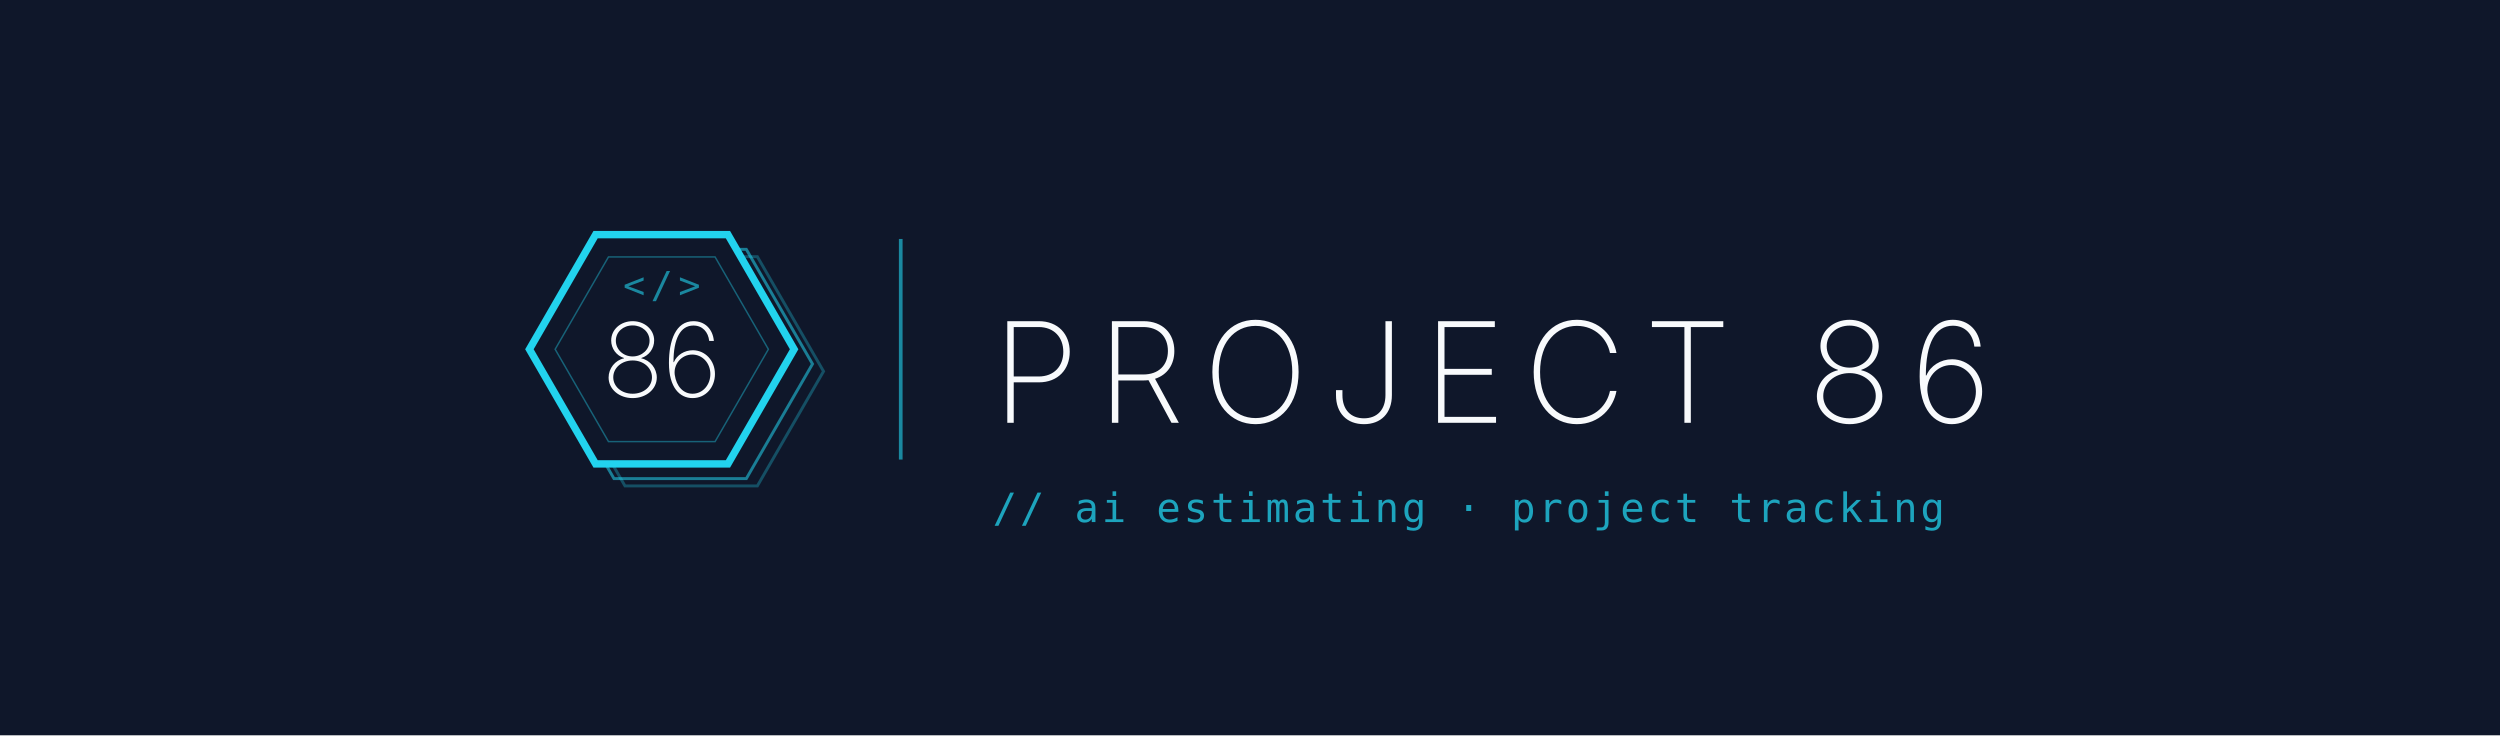
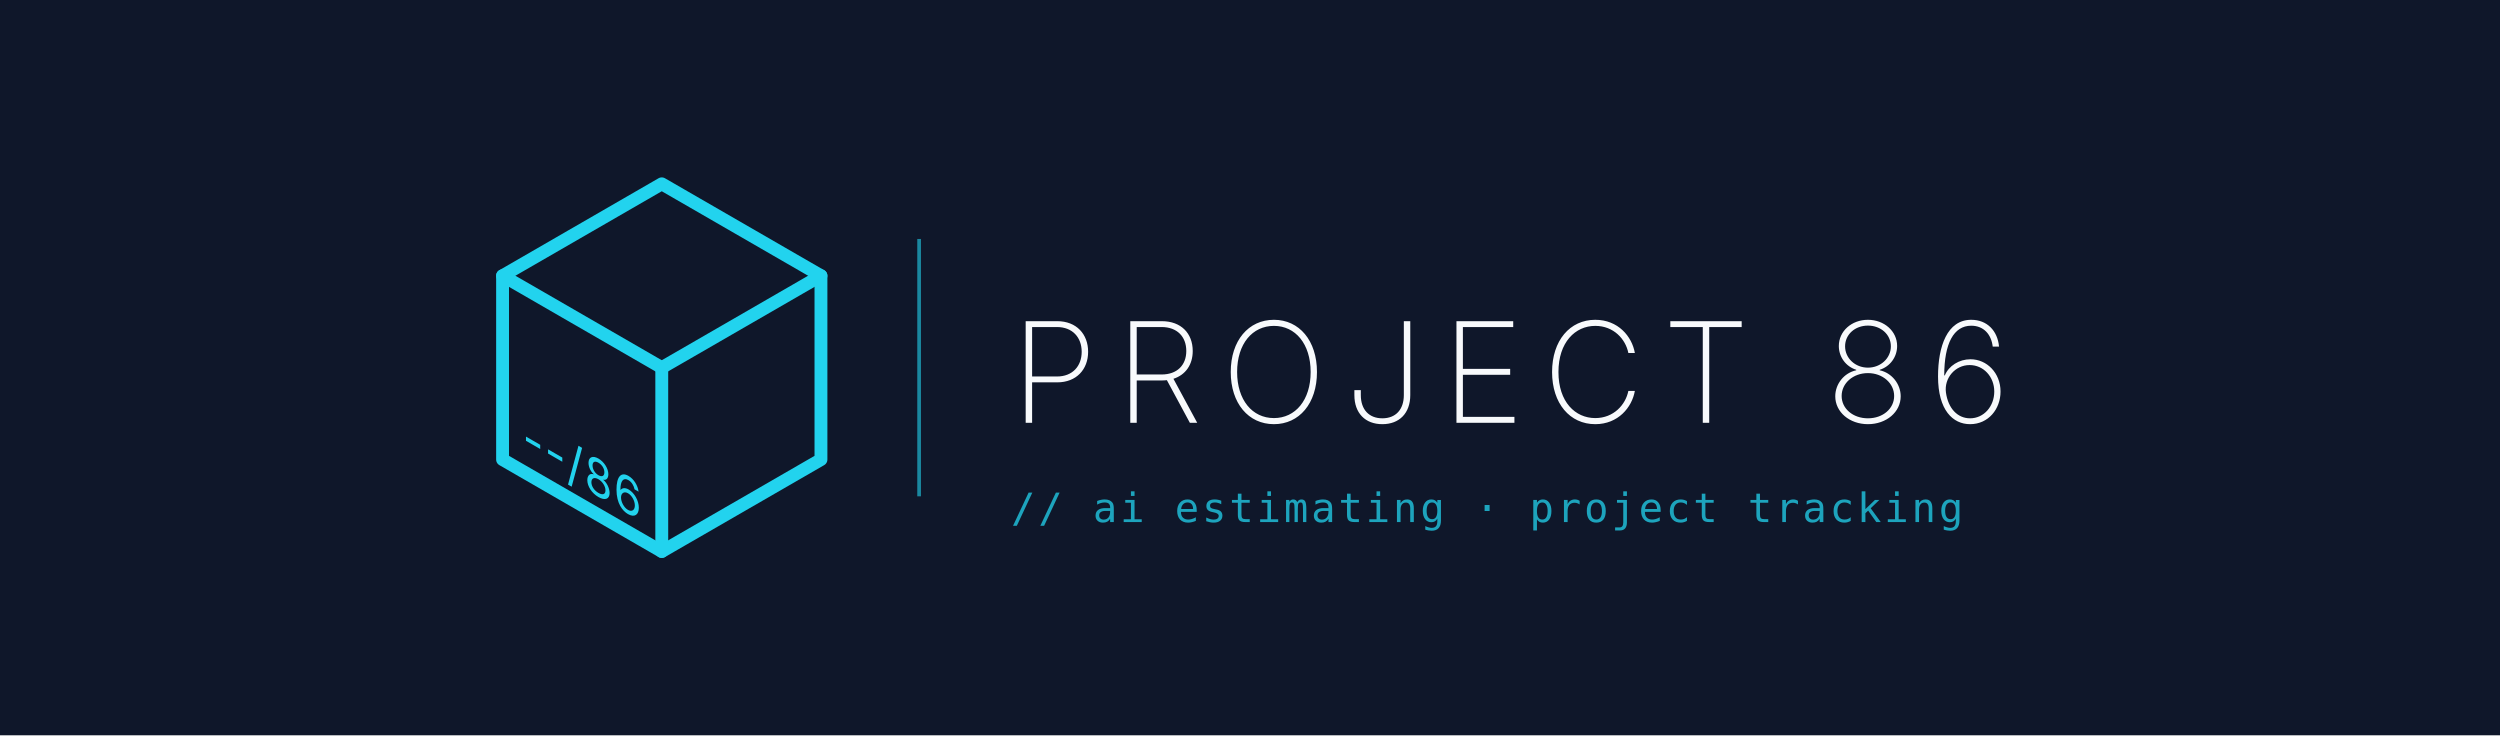
<svg xmlns="http://www.w3.org/2000/svg" width="680" height="200" viewBox="0 0 680 200" role="img">
  <rect x="0" y="0" width="680" height="200" fill="#0F172A" />
-   <g transform="translate(180, 95)">
-     <polygon points="44,6 26,-25.18 -10,-25.18 -28,6 -10,37.18 26,37.18" fill="none" stroke="#22D3EE" stroke-width="0.8" opacity="0.3" />
-     <polygon points="41,4 23,-27.18 -13,-27.18 -31,4 -13,35.18 23,35.18" fill="none" stroke="#22D3EE" stroke-width="0.8" opacity="0.55" />
-     <polygon points="36,0 18,-31.18 -18,-31.18 -36,0 -18,31.18 18,31.18" fill="#0F172A" stroke="#22D3EE" stroke-width="2" />
-     <polygon points="29,0 14.5,-25.11 -14.5,-25.11 -29,0 -14.5,25.11 14.5,25.11" fill="none" stroke="#22D3EE" stroke-width="0.4" opacity="0.4" />
-     <text y="-14" font-family="ui-monospace, 'SF Mono', Menlo, monospace" font-size="10" fill="#22D3EE" text-anchor="middle" letter-spacing="1.5" opacity="0.6">&lt;/&gt;</text>
-     <text y="13" font-family="Inter, system-ui, -apple-system, sans-serif" font-weight="200" font-size="28" fill="#F8FAFC" text-anchor="middle" letter-spacing="-0.5">86</text>
+   <g stroke="#22D3EE" stroke-width="3.5" stroke-linejoin="round" stroke-linecap="round" fill="none">
+     <polygon points="180,50 223.3,75 223.3,125 180,150 136.7,125 136.7,75" />
+     <line x1="180" y1="100" x2="223.3" y2="75" />
+     <line x1="180" y1="100" x2="136.7" y2="75" />
+     <line x1="180" y1="100" x2="180" y2="150" />
  </g>
-   <line x1="245" y1="65" x2="245" y2="125" stroke="#22D3EE" stroke-width="1" opacity="0.6" />
-   <text x="270" y="115" font-family="Inter, system-ui, -apple-system, sans-serif" font-weight="200" font-size="38" fill="#F8FAFC" letter-spacing="5">PROJECT 86</text>
-   <text x="270" y="142" font-family="ui-monospace, 'SF Mono', Menlo, monospace" font-size="11" fill="#22D3EE" letter-spacing="0.8" opacity="0.75">// ai estimating · project tracking</text>
+   <g transform="matrix(0.866 0.5 0 1 136.7 75)">
+     <text x="25" y="45" font-family="Inter, system-ui, -apple-system, sans-serif" font-weight="400" font-size="14" fill="#22D3EE" text-anchor="middle" letter-spacing="0.5">--/86</text>
+   </g>
+   <line x1="250" y1="65" x2="250" y2="135" stroke="#22D3EE" stroke-width="1" opacity="0.6" />
+   <text x="275" y="115" font-family="Inter, system-ui, -apple-system, sans-serif" font-weight="200" font-size="38" fill="#F8FAFC" letter-spacing="5">PROJECT 86</text>
+   <text x="275" y="142" font-family="ui-monospace, 'SF Mono', Menlo, monospace" font-size="11" fill="#22D3EE" letter-spacing="0.8" opacity="0.75">// ai estimating · project tracking</text>
</svg>
